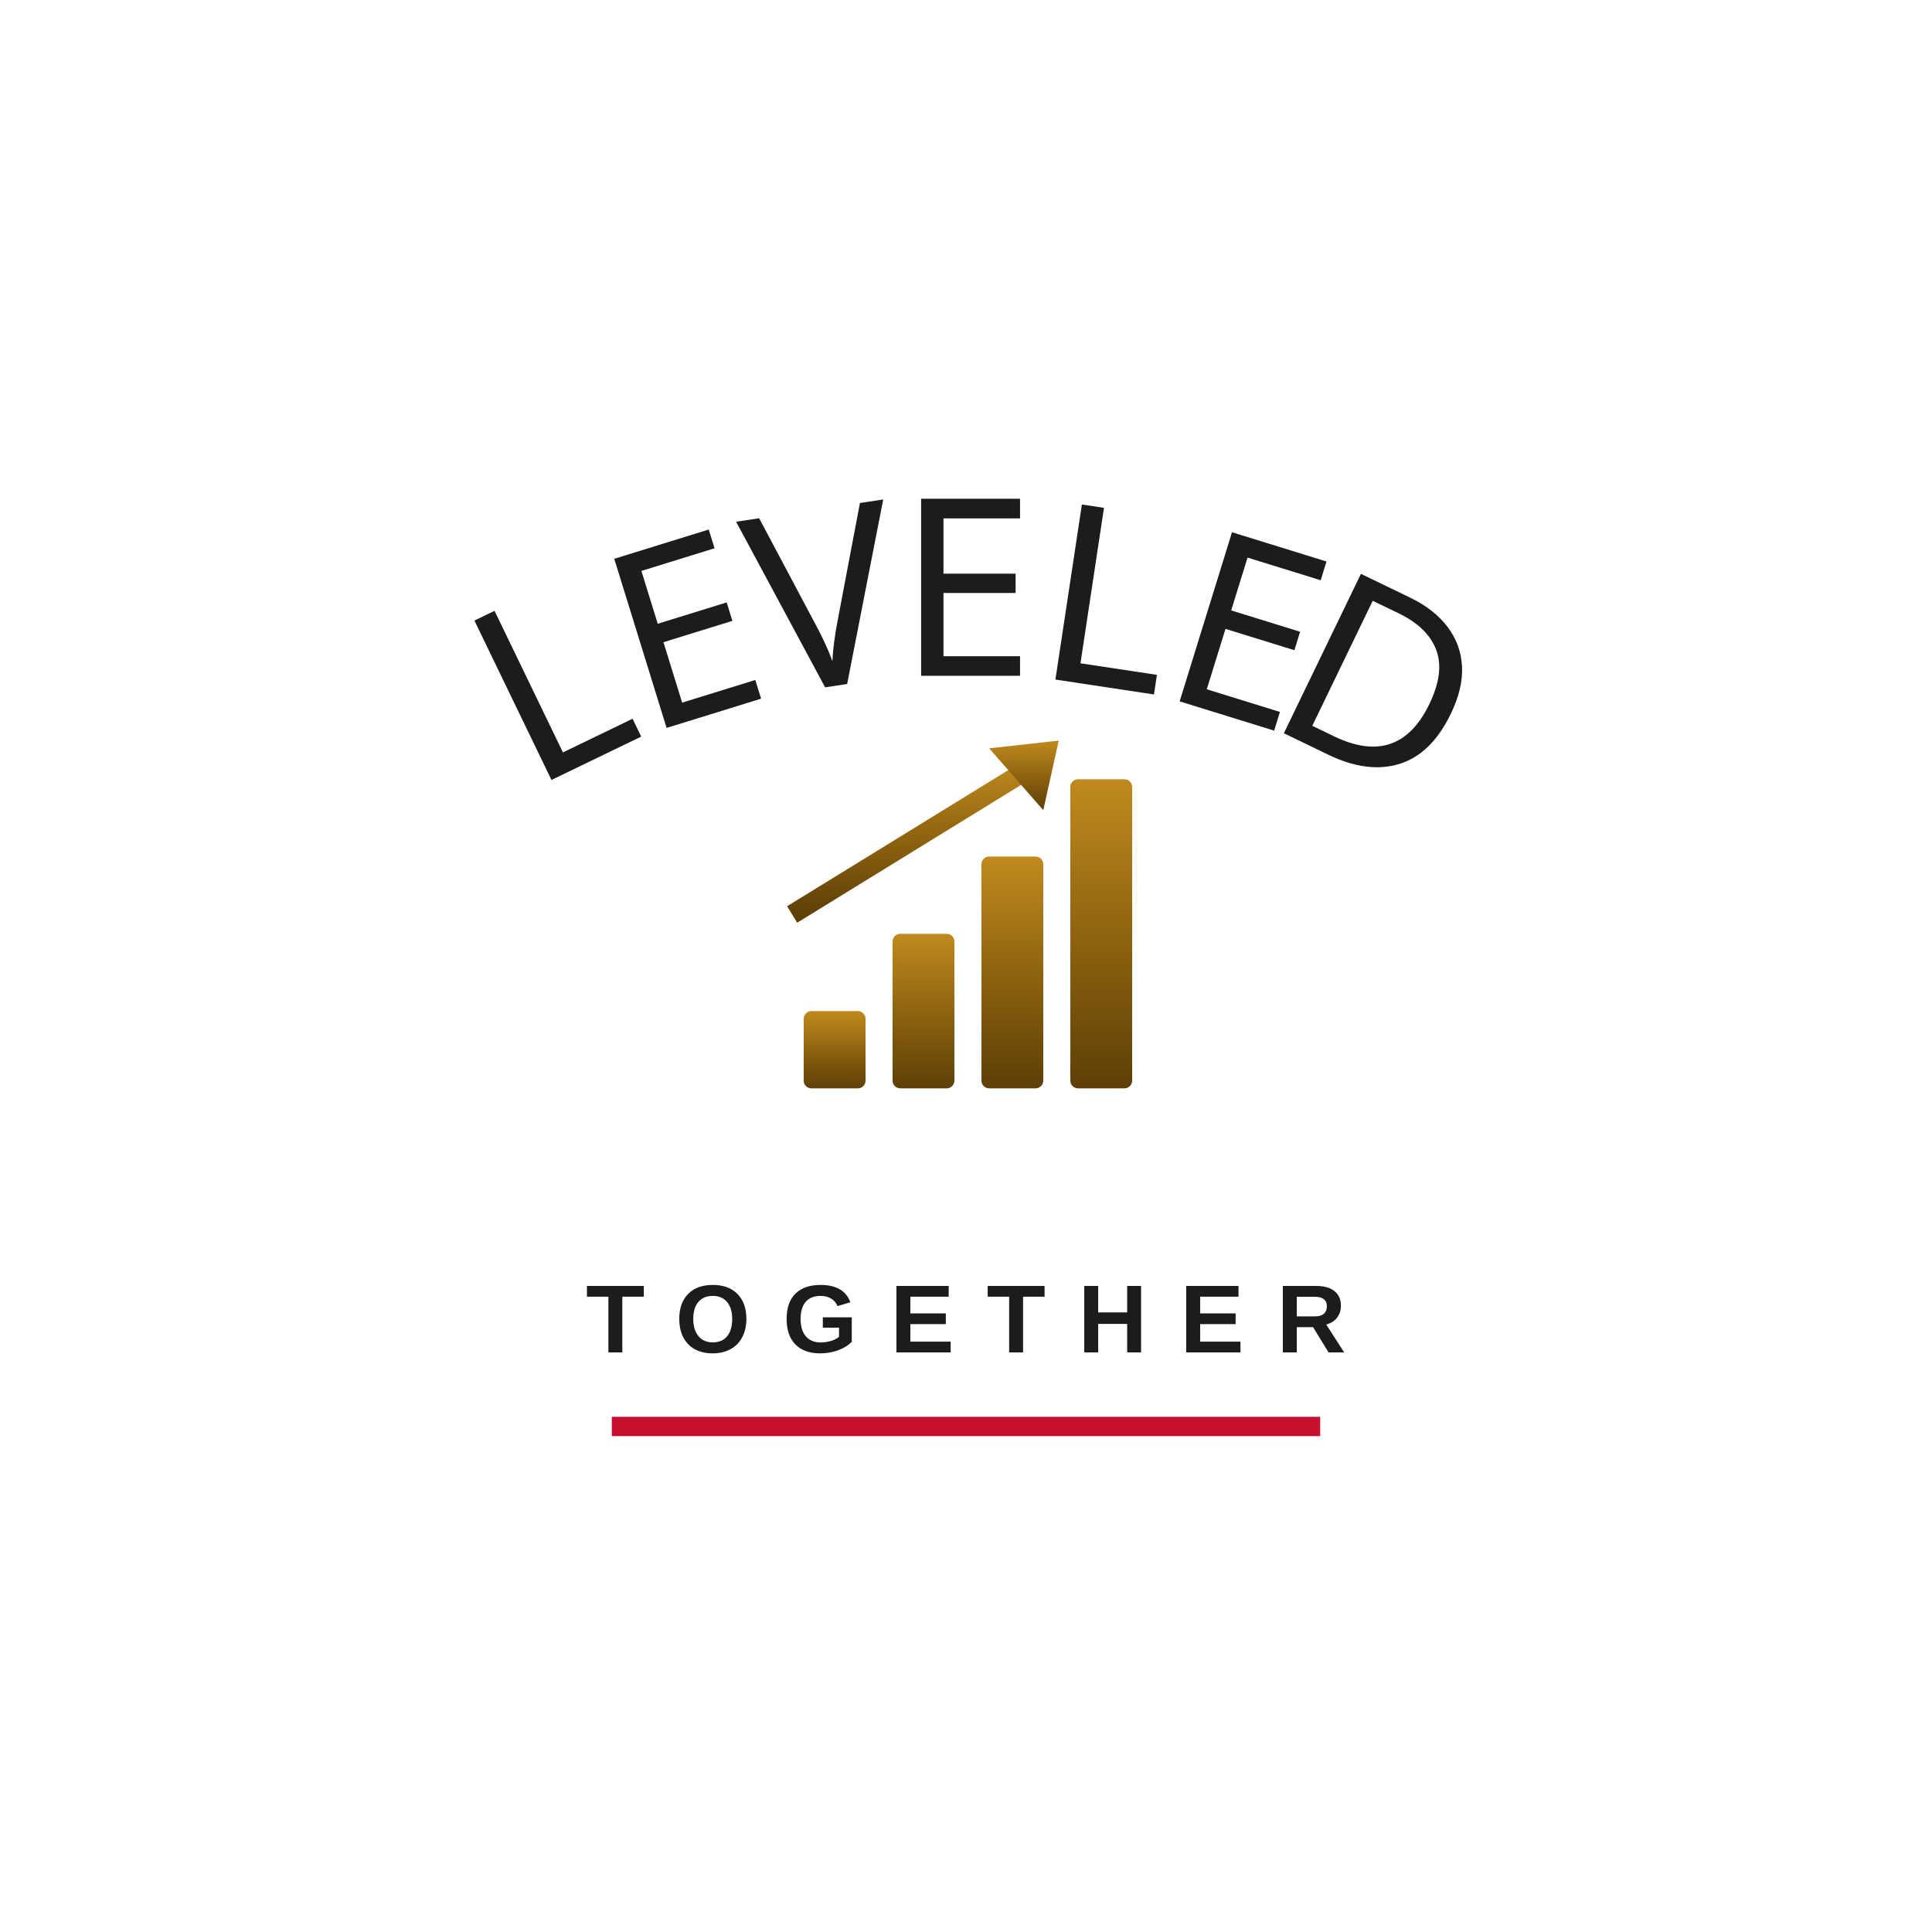
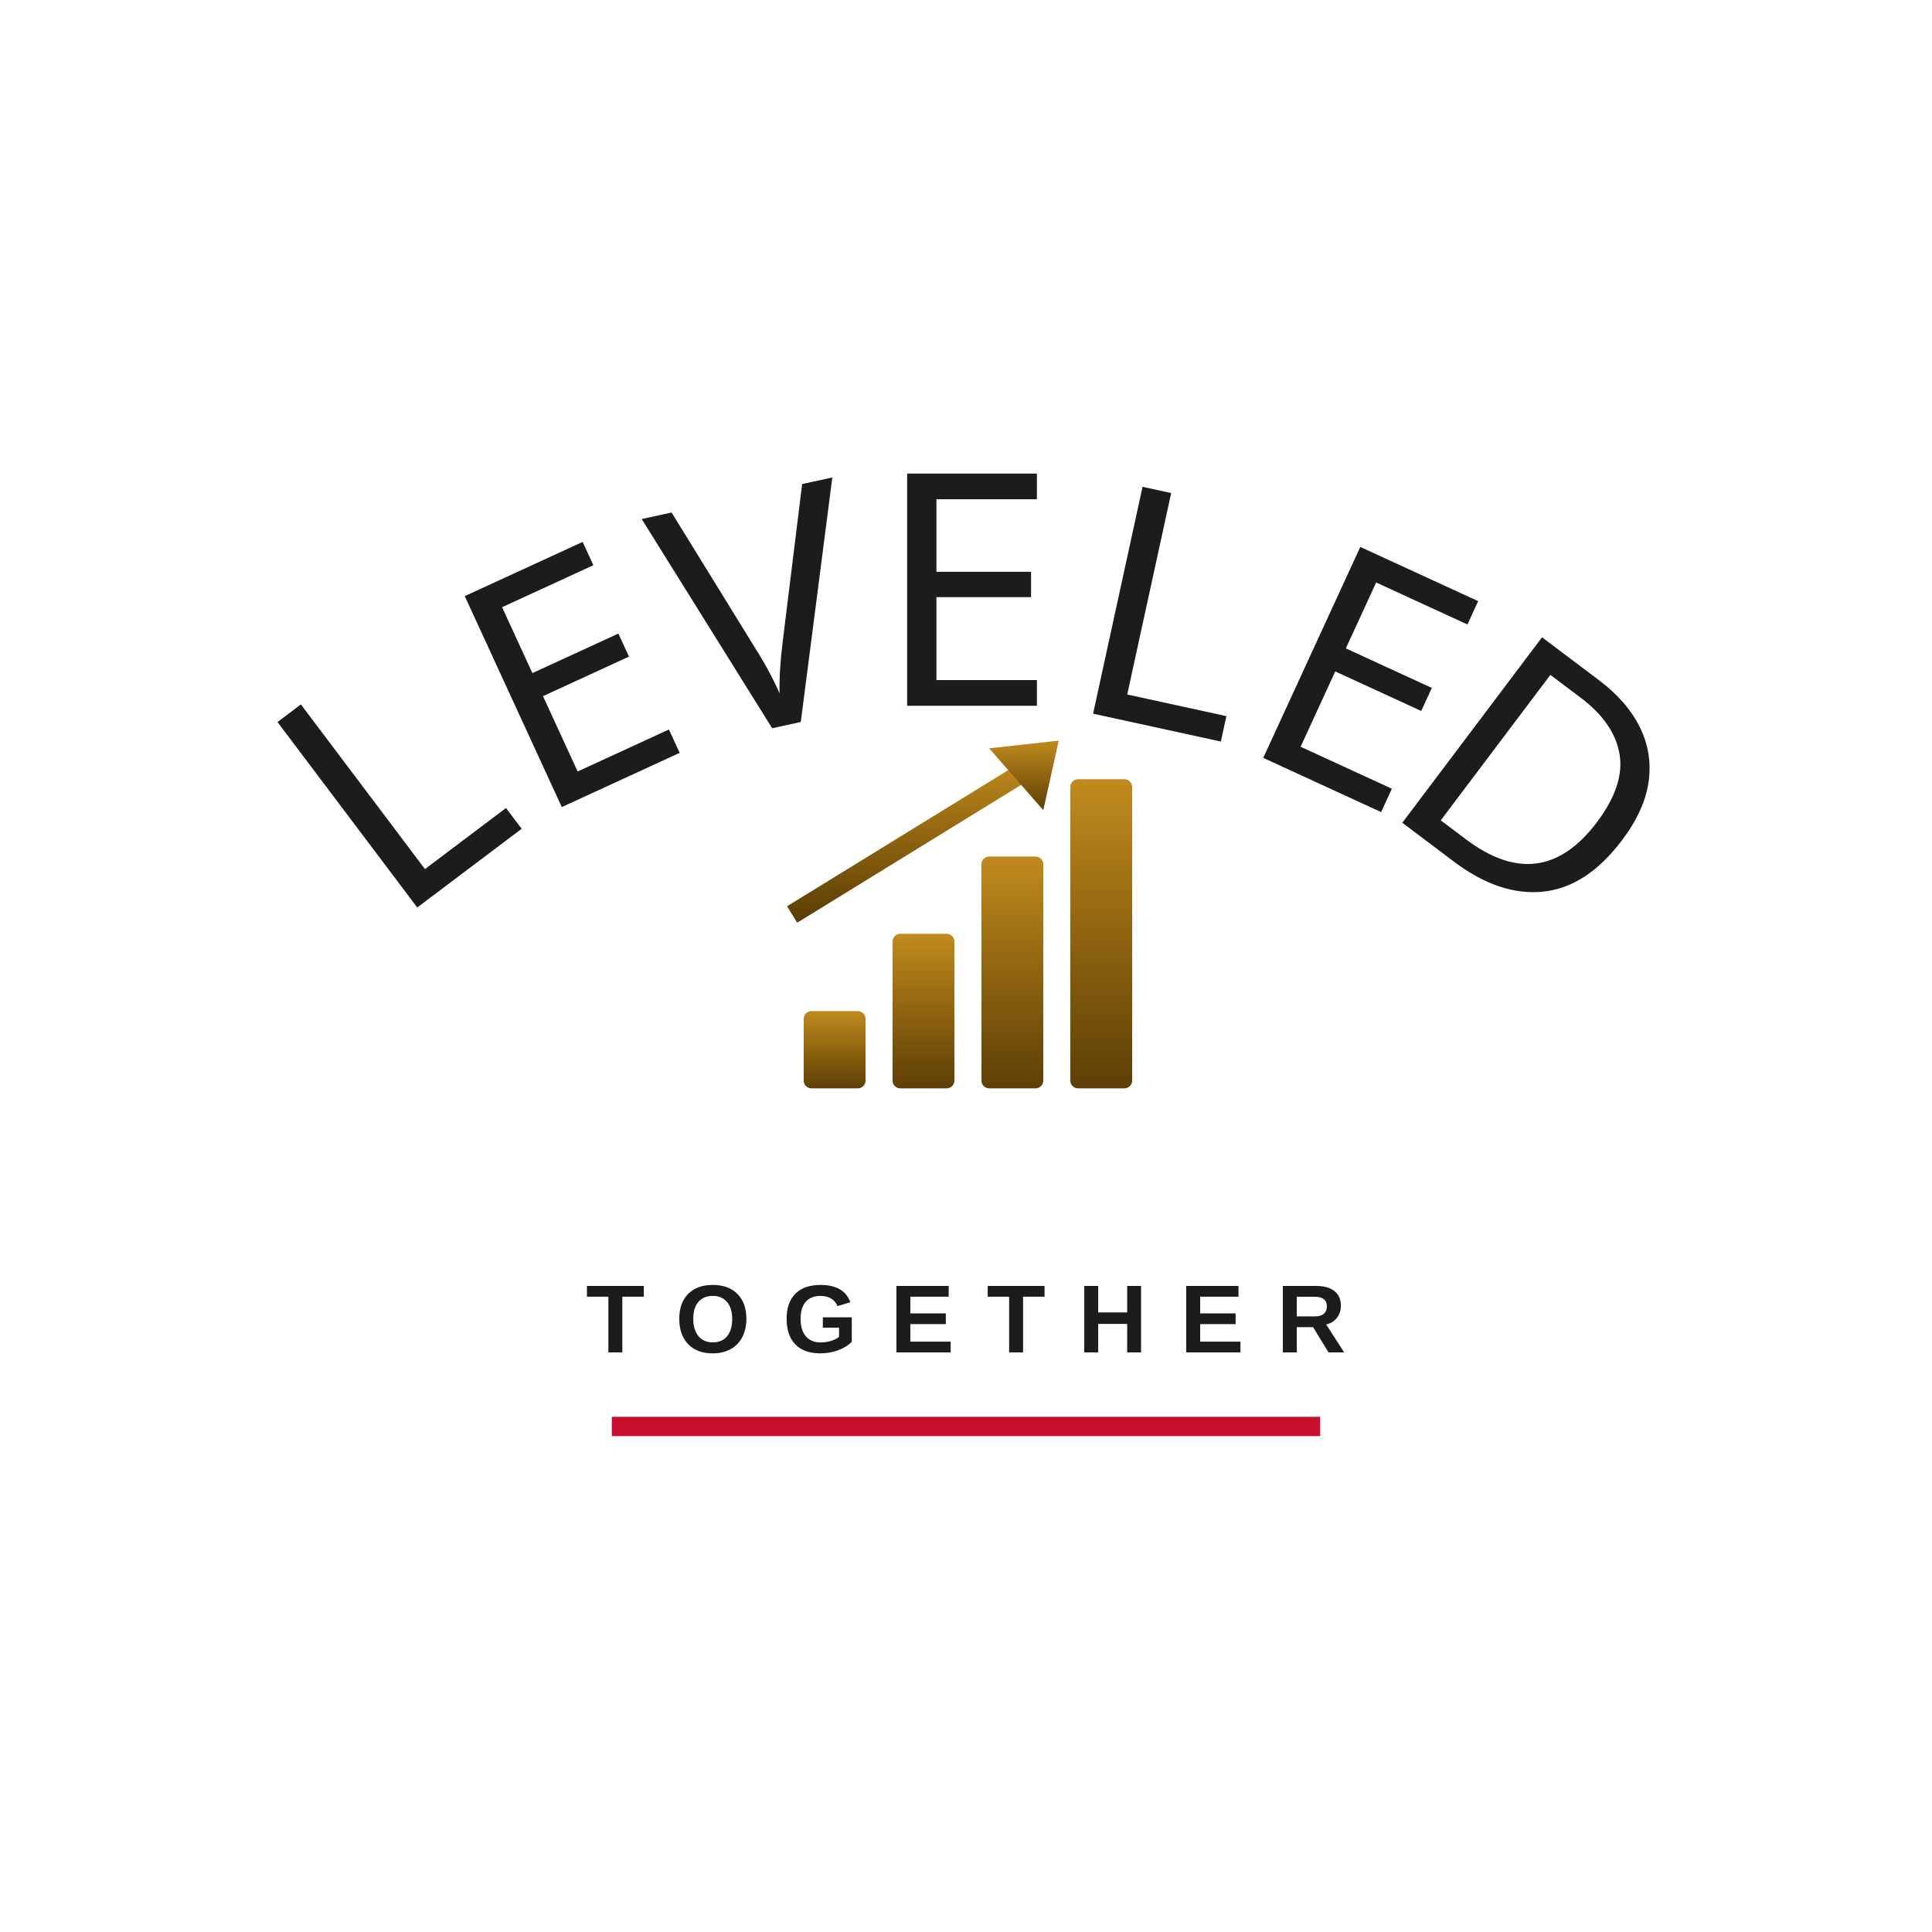
<svg xmlns="http://www.w3.org/2000/svg" width="600" height="600" viewBox="0 0 600 600">
  <defs>
    <linearGradient id="gold" x1="0" y1="0" x2="0" y2="1">
      <stop offset="0" stop-color="#FFE9A3" />
      <stop offset="0.45" stop-color="#E2B44C" />
      <stop offset="1" stop-color="#A9781F" />
    </linearGradient>
    <linearGradient id="silver" x1="0" y1="0" x2="0" y2="1">
      <stop offset="0" stop-color="#FFFFFF" />
      <stop offset="0.5" stop-color="#C9CCD3" />
      <stop offset="1" stop-color="#8B8F99" />
    </linearGradient>
    <linearGradient id="goldDark" x1="0" y1="0" x2="0" y2="1">
      <stop offset="0" stop-color="#C08A1E" />
      <stop offset="0.5" stop-color="#8F6410" />
      <stop offset="1" stop-color="#5E3F06" />
    </linearGradient>
    <linearGradient id="silverDark" x1="0" y1="0" x2="0" y2="1">
      <stop offset="0" stop-color="#6E737D" />
      <stop offset="0.5" stop-color="#4A4E57" />
      <stop offset="1" stop-color="#2A2D33" />
    </linearGradient>
  </defs>
-   <text x="169.7" y="209.8" transform="rotate(-25.8 169.7 209.8)" text-anchor="middle" dominant-baseline="central" font-family="Impact, 'Arial Black', sans-serif" font-size="77" fill="#1C1C1C">L</text>
-   <text x="211.5" y="193.4" transform="rotate(-17.2 211.5 193.4)" text-anchor="middle" dominant-baseline="central" font-family="Impact, 'Arial Black', sans-serif" font-size="77" fill="#1C1C1C">E</text>
-   <text x="255.2" y="183.4" transform="rotate(-8.6 255.2 183.4)" text-anchor="middle" dominant-baseline="central" font-family="Impact, 'Arial Black', sans-serif" font-size="77" fill="#1C1C1C">V</text>
-   <text x="300.0" y="180.0" transform="rotate(0.0 300.0 180.0)" text-anchor="middle" dominant-baseline="central" font-family="Impact, 'Arial Black', sans-serif" font-size="77" fill="#1C1C1C">E</text>
-   <text x="344.8" y="183.4" transform="rotate(8.6 344.8 183.4)" text-anchor="middle" dominant-baseline="central" font-family="Impact, 'Arial Black', sans-serif" font-size="77" fill="#1C1C1C">L</text>
-   <text x="388.5" y="193.4" transform="rotate(17.2 388.5 193.4)" text-anchor="middle" dominant-baseline="central" font-family="Impact, 'Arial Black', sans-serif" font-size="77" fill="#1C1C1C">E</text>
-   <text x="430.3" y="209.8" transform="rotate(25.8 430.3 209.8)" text-anchor="middle" dominant-baseline="central" font-family="Impact, 'Arial Black', sans-serif" font-size="77" fill="#1C1C1C">D</text>
+   <text x="119.3" y="240.5" transform="rotate(-37.0 119.3 240.5)" text-anchor="middle" dominant-baseline="central" font-family="Impact, 'Arial Black', sans-serif" font-size="101" fill="#1C1C1C">L</text>
+   <text x="174.7" y="207.4" transform="rotate(-24.7 174.7 207.4)" text-anchor="middle" dominant-baseline="central" font-family="Impact, 'Arial Black', sans-serif" font-size="101" fill="#1C1C1C">E</text>
+   <text x="235.9" y="186.9" transform="rotate(-12.3 235.9 186.9)" text-anchor="middle" dominant-baseline="central" font-family="Impact, 'Arial Black', sans-serif" font-size="101" fill="#1C1C1C">V</text>
+   <text x="300.0" y="180.0" transform="rotate(0.0 300.0 180.0)" text-anchor="middle" dominant-baseline="central" font-family="Impact, 'Arial Black', sans-serif" font-size="101" fill="#1C1C1C">E</text>
+   <text x="364.1" y="186.9" transform="rotate(12.3 364.1 186.9)" text-anchor="middle" dominant-baseline="central" font-family="Impact, 'Arial Black', sans-serif" font-size="101" fill="#1C1C1C">L</text>
+   <text x="425.3" y="207.4" transform="rotate(24.7 425.3 207.4)" text-anchor="middle" dominant-baseline="central" font-family="Impact, 'Arial Black', sans-serif" font-size="101" fill="#1C1C1C">E</text>
+   <text x="480.7" y="240.5" transform="rotate(37.0 480.7 240.5)" text-anchor="middle" dominant-baseline="central" font-family="Impact, 'Arial Black', sans-serif" font-size="101" fill="#1C1C1C">D</text>
  <rect x="249.6" y="314" width="19.2" height="24" rx="2.4" fill="url(#goldDark)" />
  <rect x="277.2" y="290" width="19.2" height="48" rx="2.4" fill="url(#goldDark)" />
  <rect x="304.8" y="266" width="19.2" height="72" rx="2.4" fill="url(#goldDark)" />
  <rect x="332.4" y="242" width="19.2" height="96" rx="2.4" fill="url(#goldDark)" />
  <path d="M246 284 L324 236" stroke="url(#goldDark)" stroke-width="6" />
  <path d="M328.8 230 L307.2 232.4 L324 251.6 Z" fill="url(#goldDark)" />
  <text x="300" y="420" text-anchor="middle" font-family="Arial, Helvetica, sans-serif" font-weight="bold" font-size="30" letter-spacing="10" fill="#1C1C1C">TOGETHER</text>
  <rect x="190" y="440" width="220" height="6" fill="#C8102E" />
</svg>
